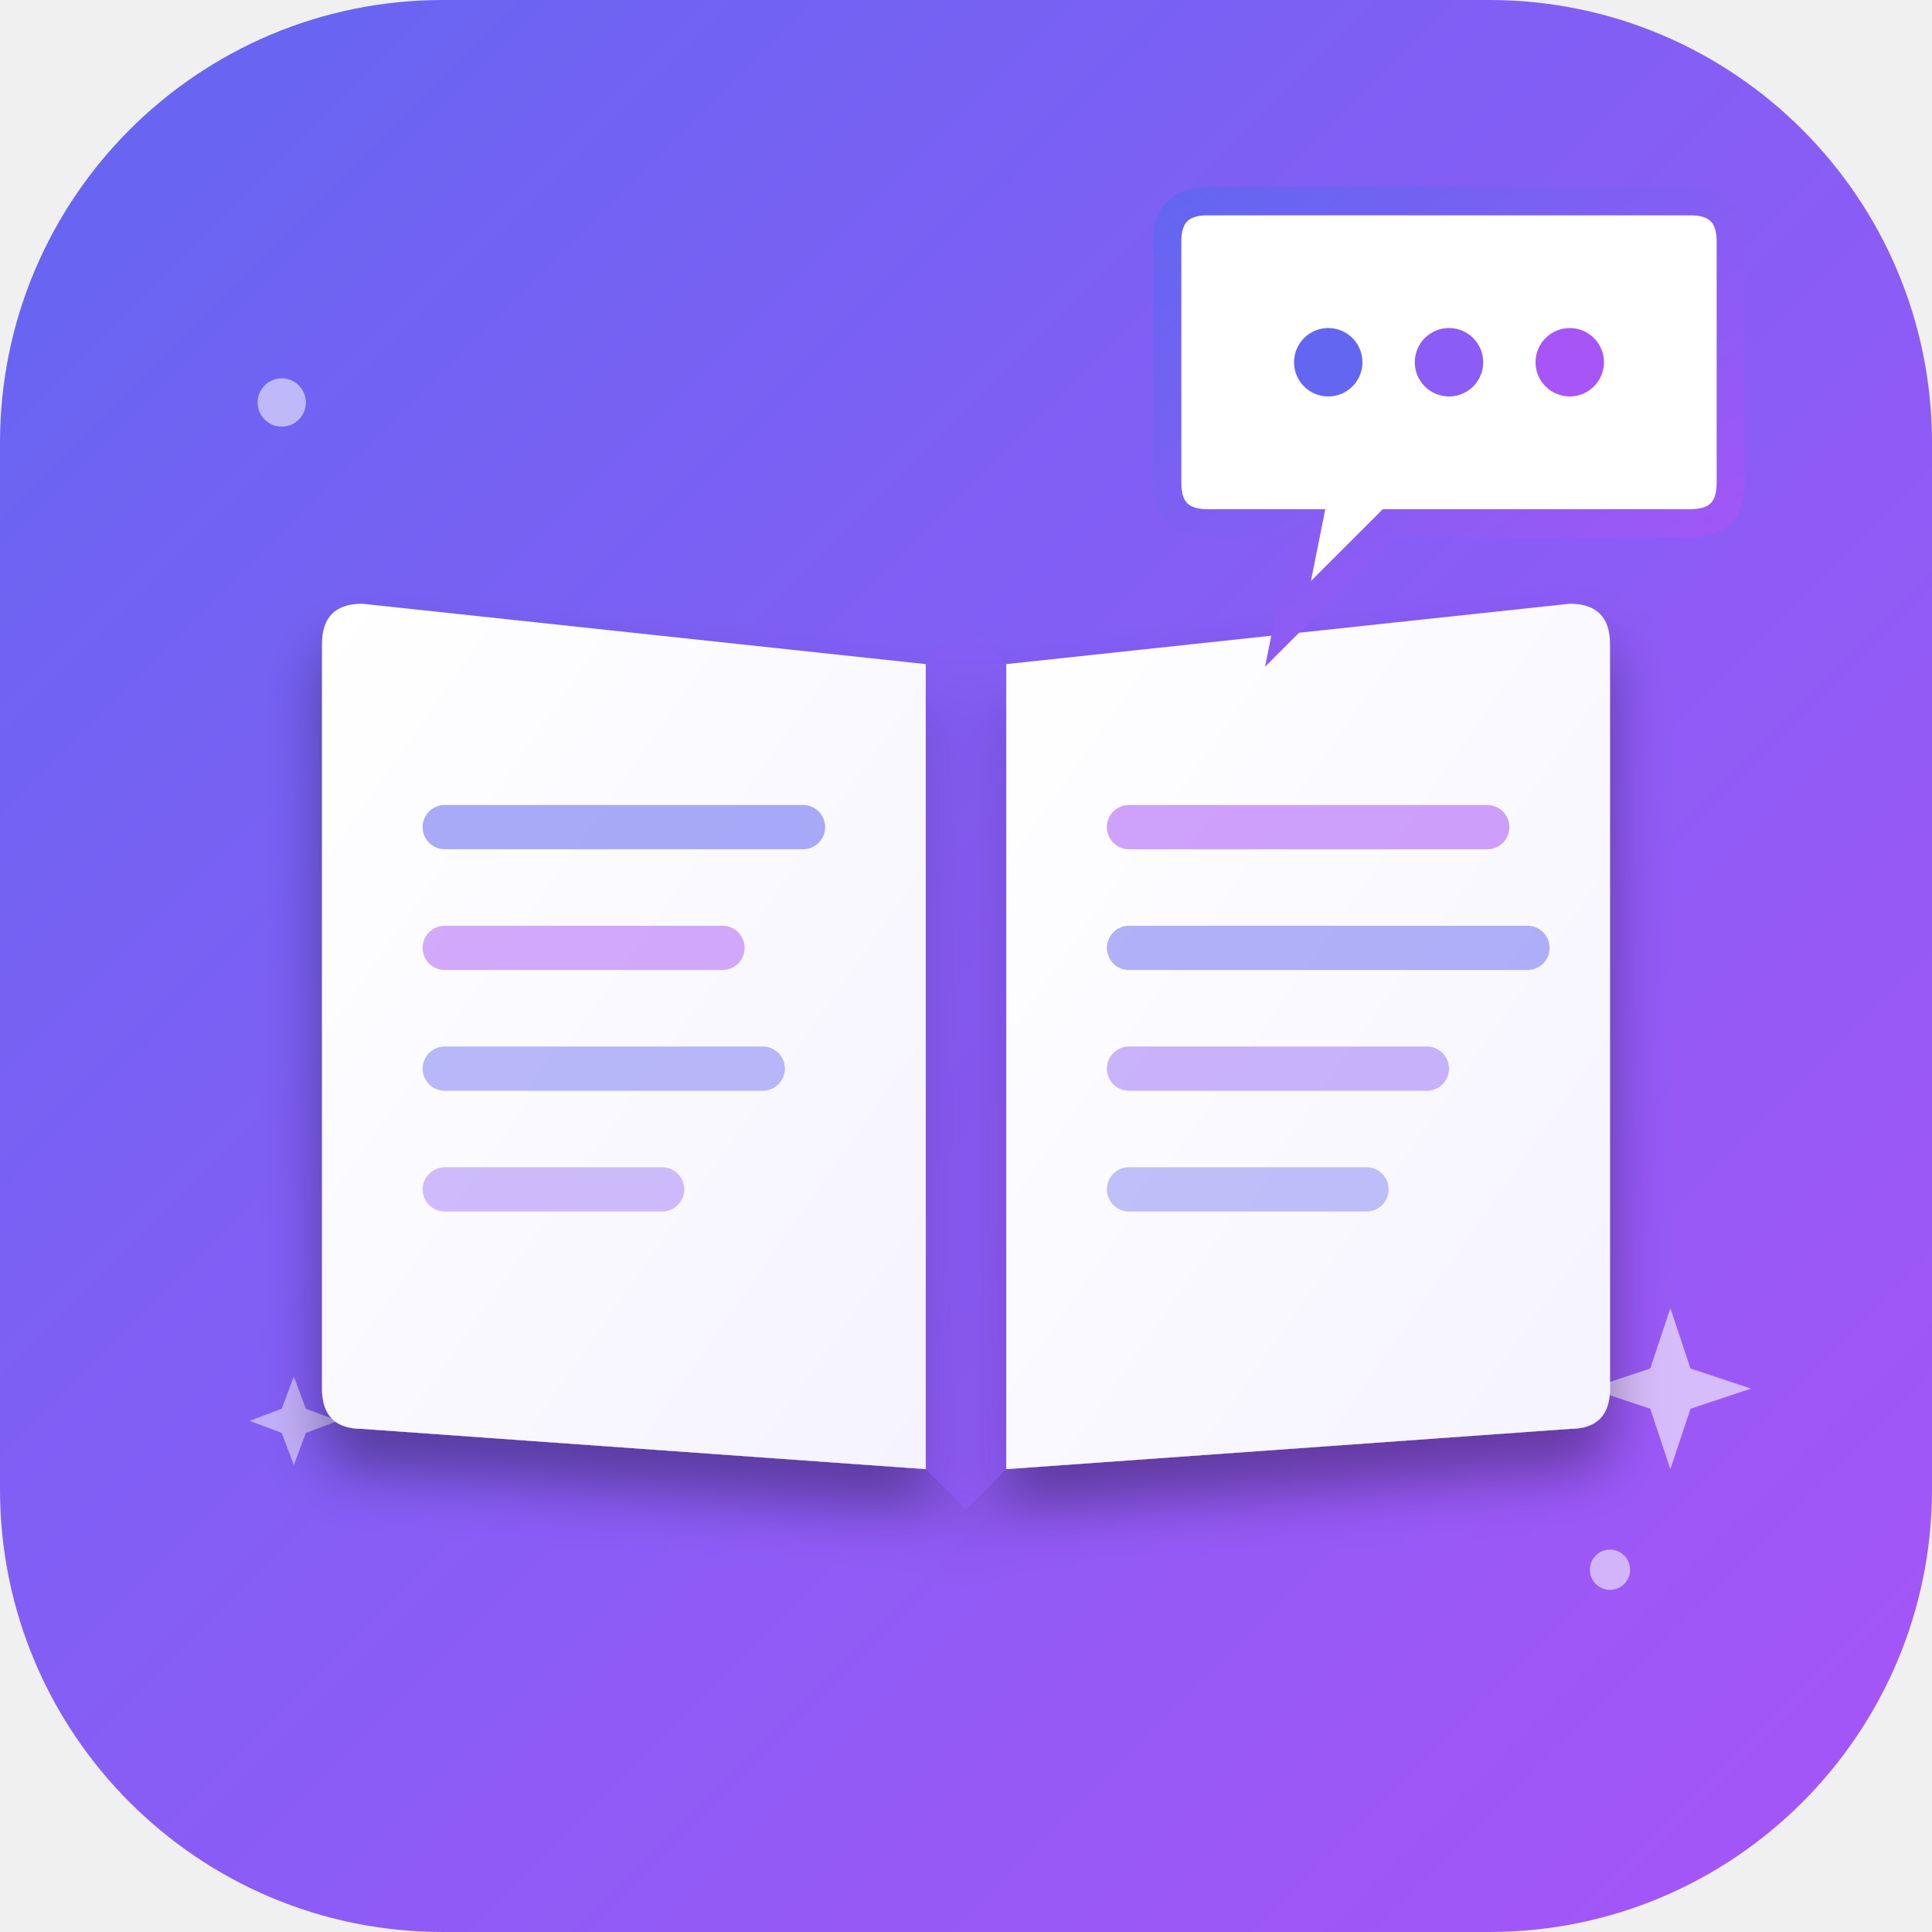
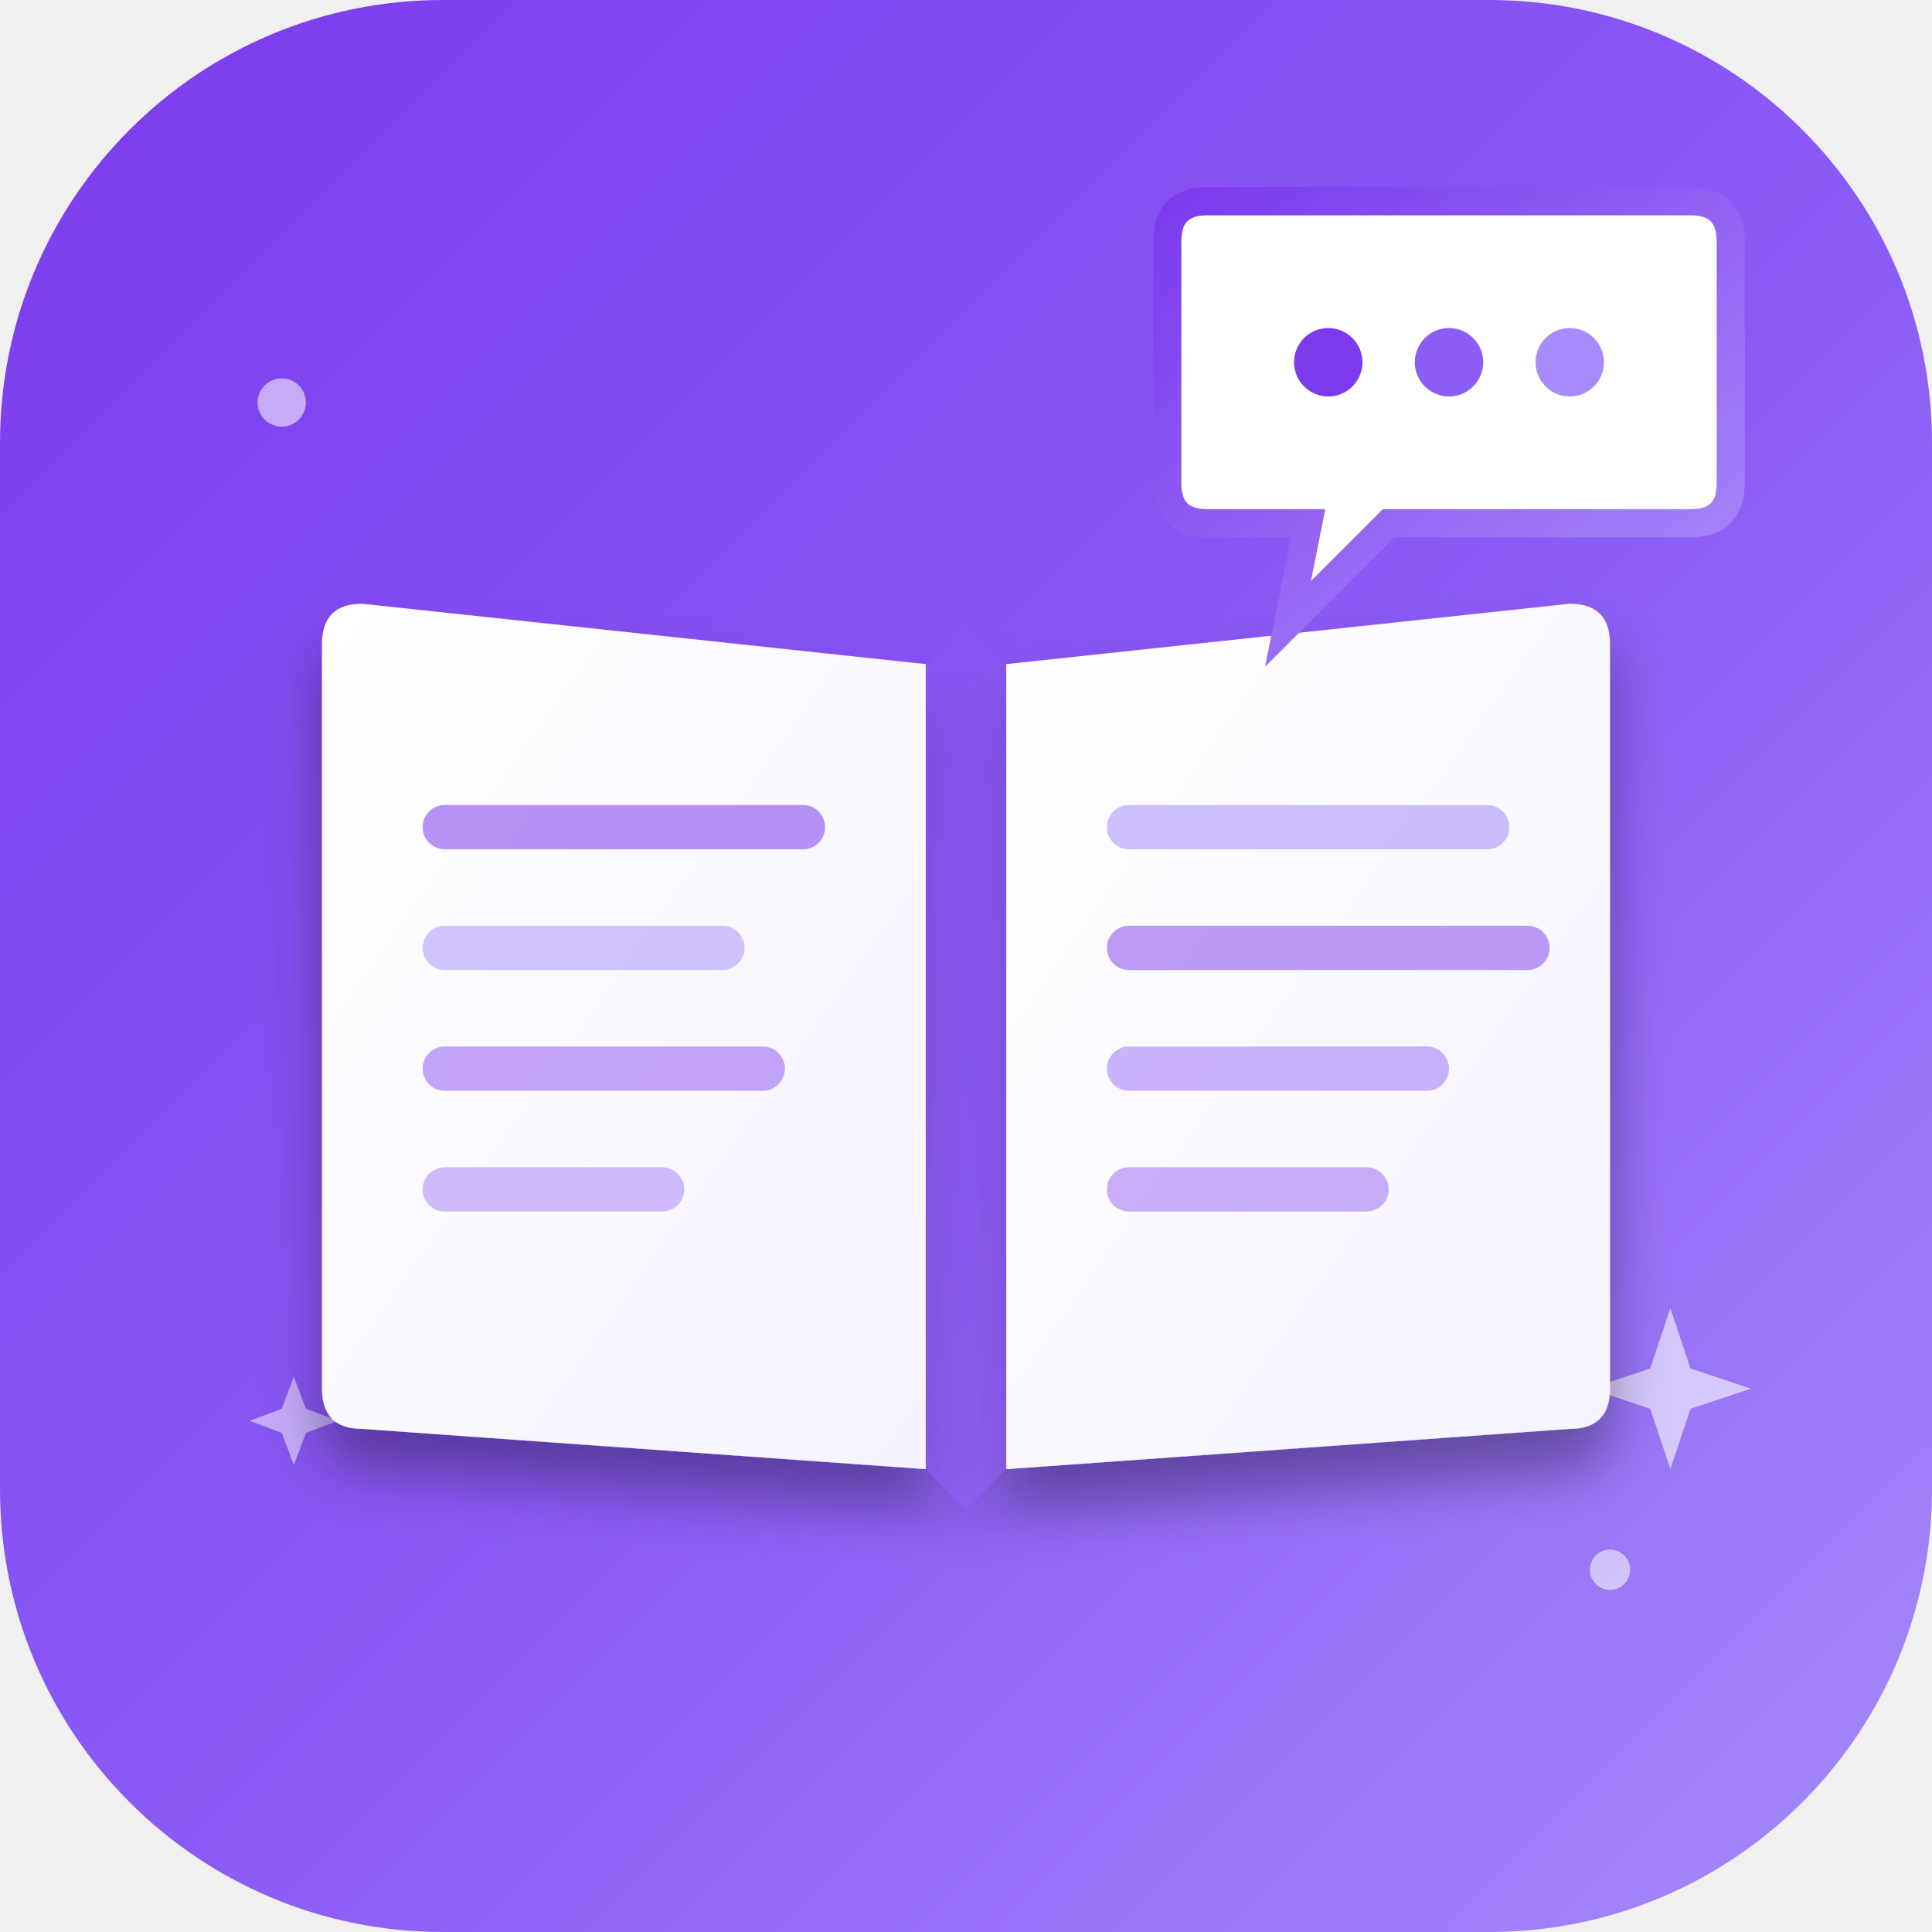
<svg xmlns="http://www.w3.org/2000/svg" width="96" height="96" viewBox="0 0 96 96">
  <defs>
    <linearGradient id="bg" x1="0%" y1="0%" x2="100%" y2="100%">
-       <stop offset="0%" stop-color="#6366F1" />
+       <stop offset="0%" stop-color="#7C3AED" />
      <stop offset="55%" stop-color="#8B5CF6" />
-       <stop offset="100%" stop-color="#A855F7" />
+       <stop offset="100%" stop-color="#A78BFA" />
    </linearGradient>
    <linearGradient id="page" x1="0%" y1="0%" x2="100%" y2="100%">
      <stop offset="0%" stop-color="#FFFFFF" />
      <stop offset="100%" stop-color="#F5F3FF" />
    </linearGradient>
    <linearGradient id="bubbleStroke" x1="0%" y1="0%" x2="100%" y2="100%">
-       <stop offset="0%" stop-color="#6366F1" />
-       <stop offset="100%" stop-color="#A855F7" />
+       <stop offset="0%" stop-color="#7C3AED" />
+       <stop offset="100%" stop-color="#A78BFA" />
    </linearGradient>
    <filter id="bookShadow" x="-20%" y="-20%" width="140%" height="140%">
      <feGaussianBlur stdDeviation="1.4" in="SourceAlpha" />
      <feOffset dy="2" />
      <feComponentTransfer>
        <feFuncA type="linear" slope="0.35" />
      </feComponentTransfer>
      <feMerge>
        <feMergeNode />
        <feMergeNode in="SourceGraphic" />
      </feMerge>
    </filter>
  </defs>
  <rect width="96" height="96" rx="22" fill="url(#bg)" />
  <g fill="#FFFFFF">
    <circle cx="80" cy="78" r="1" opacity="0.55" />
    <circle cx="14" cy="20" r="1.2" opacity="0.55" />
    <path d="M82 68 l1 -3 l1 3 l3 1 l-3 1 l-1 3 l-1 -3 l-3 -1 z" opacity="0.6" />
    <path d="M14 70 l0.6 -1.6 l0.6 1.6 l1.6 0.6 l-1.6 0.6 l-0.6 1.6 l-0.6 -1.6 l-1.6 -0.6 z" opacity="0.5" />
  </g>
  <g filter="url(#bookShadow)">
    <path d="M16 32 Q16 30 18 30 L46 33 L46 73 L18 71 Q16 71 16 69 Z" fill="url(#page)" />
    <path d="M80 32 Q80 30 78 30 L50 33 L50 73 L78 71 Q80 71 80 69 Z" fill="url(#page)" />
    <path d="M46 33 L48 31 L50 33 L50 73 L48 75 L46 73 Z" fill="#8B5CF6" opacity="0.22" />
  </g>
  <g>
-     <rect x="21" y="40" width="20" height="2.2" rx="1.1" fill="#6366F1" opacity="0.55" />
-     <rect x="21" y="46" width="16" height="2.2" rx="1.1" fill="#A855F7" opacity="0.5" />
-     <rect x="21" y="52" width="18" height="2.2" rx="1.1" fill="#6366F1" opacity="0.45" />
+     <rect x="21" y="40" width="20" height="2.2" rx="1.1" fill="#7C3AED" opacity="0.55" />
+     <rect x="21" y="46" width="16" height="2.2" rx="1.1" fill="#A78BFA" opacity="0.5" />
+     <rect x="21" y="52" width="18" height="2.2" rx="1.1" fill="#7C3AED" opacity="0.45" />
    <rect x="21" y="58" width="13" height="2.2" rx="1.1" fill="#8B5CF6" opacity="0.4" />
  </g>
  <g>
-     <rect x="55" y="40" width="20" height="2.2" rx="1.1" fill="#A855F7" opacity="0.55" />
-     <rect x="55" y="46" width="22" height="2.2" rx="1.1" fill="#6366F1" opacity="0.5" />
+     <rect x="55" y="40" width="20" height="2.2" rx="1.1" fill="#A78BFA" opacity="0.55" />
+     <rect x="55" y="46" width="22" height="2.2" rx="1.1" fill="#7C3AED" opacity="0.5" />
    <rect x="55" y="52" width="17" height="2.2" rx="1.1" fill="#8B5CF6" opacity="0.45" />
-     <rect x="55" y="58" width="14" height="2.2" rx="1.1" fill="#6366F1" opacity="0.4" />
+     <rect x="55" y="58" width="14" height="2.2" rx="1.1" fill="#7C3AED" opacity="0.4" />
  </g>
  <g transform="translate(56, 8)">
    <path d="M4 2 L28 2 Q30 2 30 4 L30 16 Q30 18 28 18 L13 18 L8 23 L9 18 L4 18 Q2 18 2 16 L2 4 Q2 2 4 2 Z" fill="#FFFFFF" stroke="url(#bubbleStroke)" stroke-width="1.4" />
-     <circle cx="10" cy="10" r="1.7" fill="#6366F1" />
+     <circle cx="10" cy="10" r="1.7" fill="#7C3AED" />
    <circle cx="16" cy="10" r="1.7" fill="#8B5CF6" />
-     <circle cx="22" cy="10" r="1.7" fill="#A855F7" />
+     <circle cx="22" cy="10" r="1.7" fill="#A78BFA" />
  </g>
</svg>
